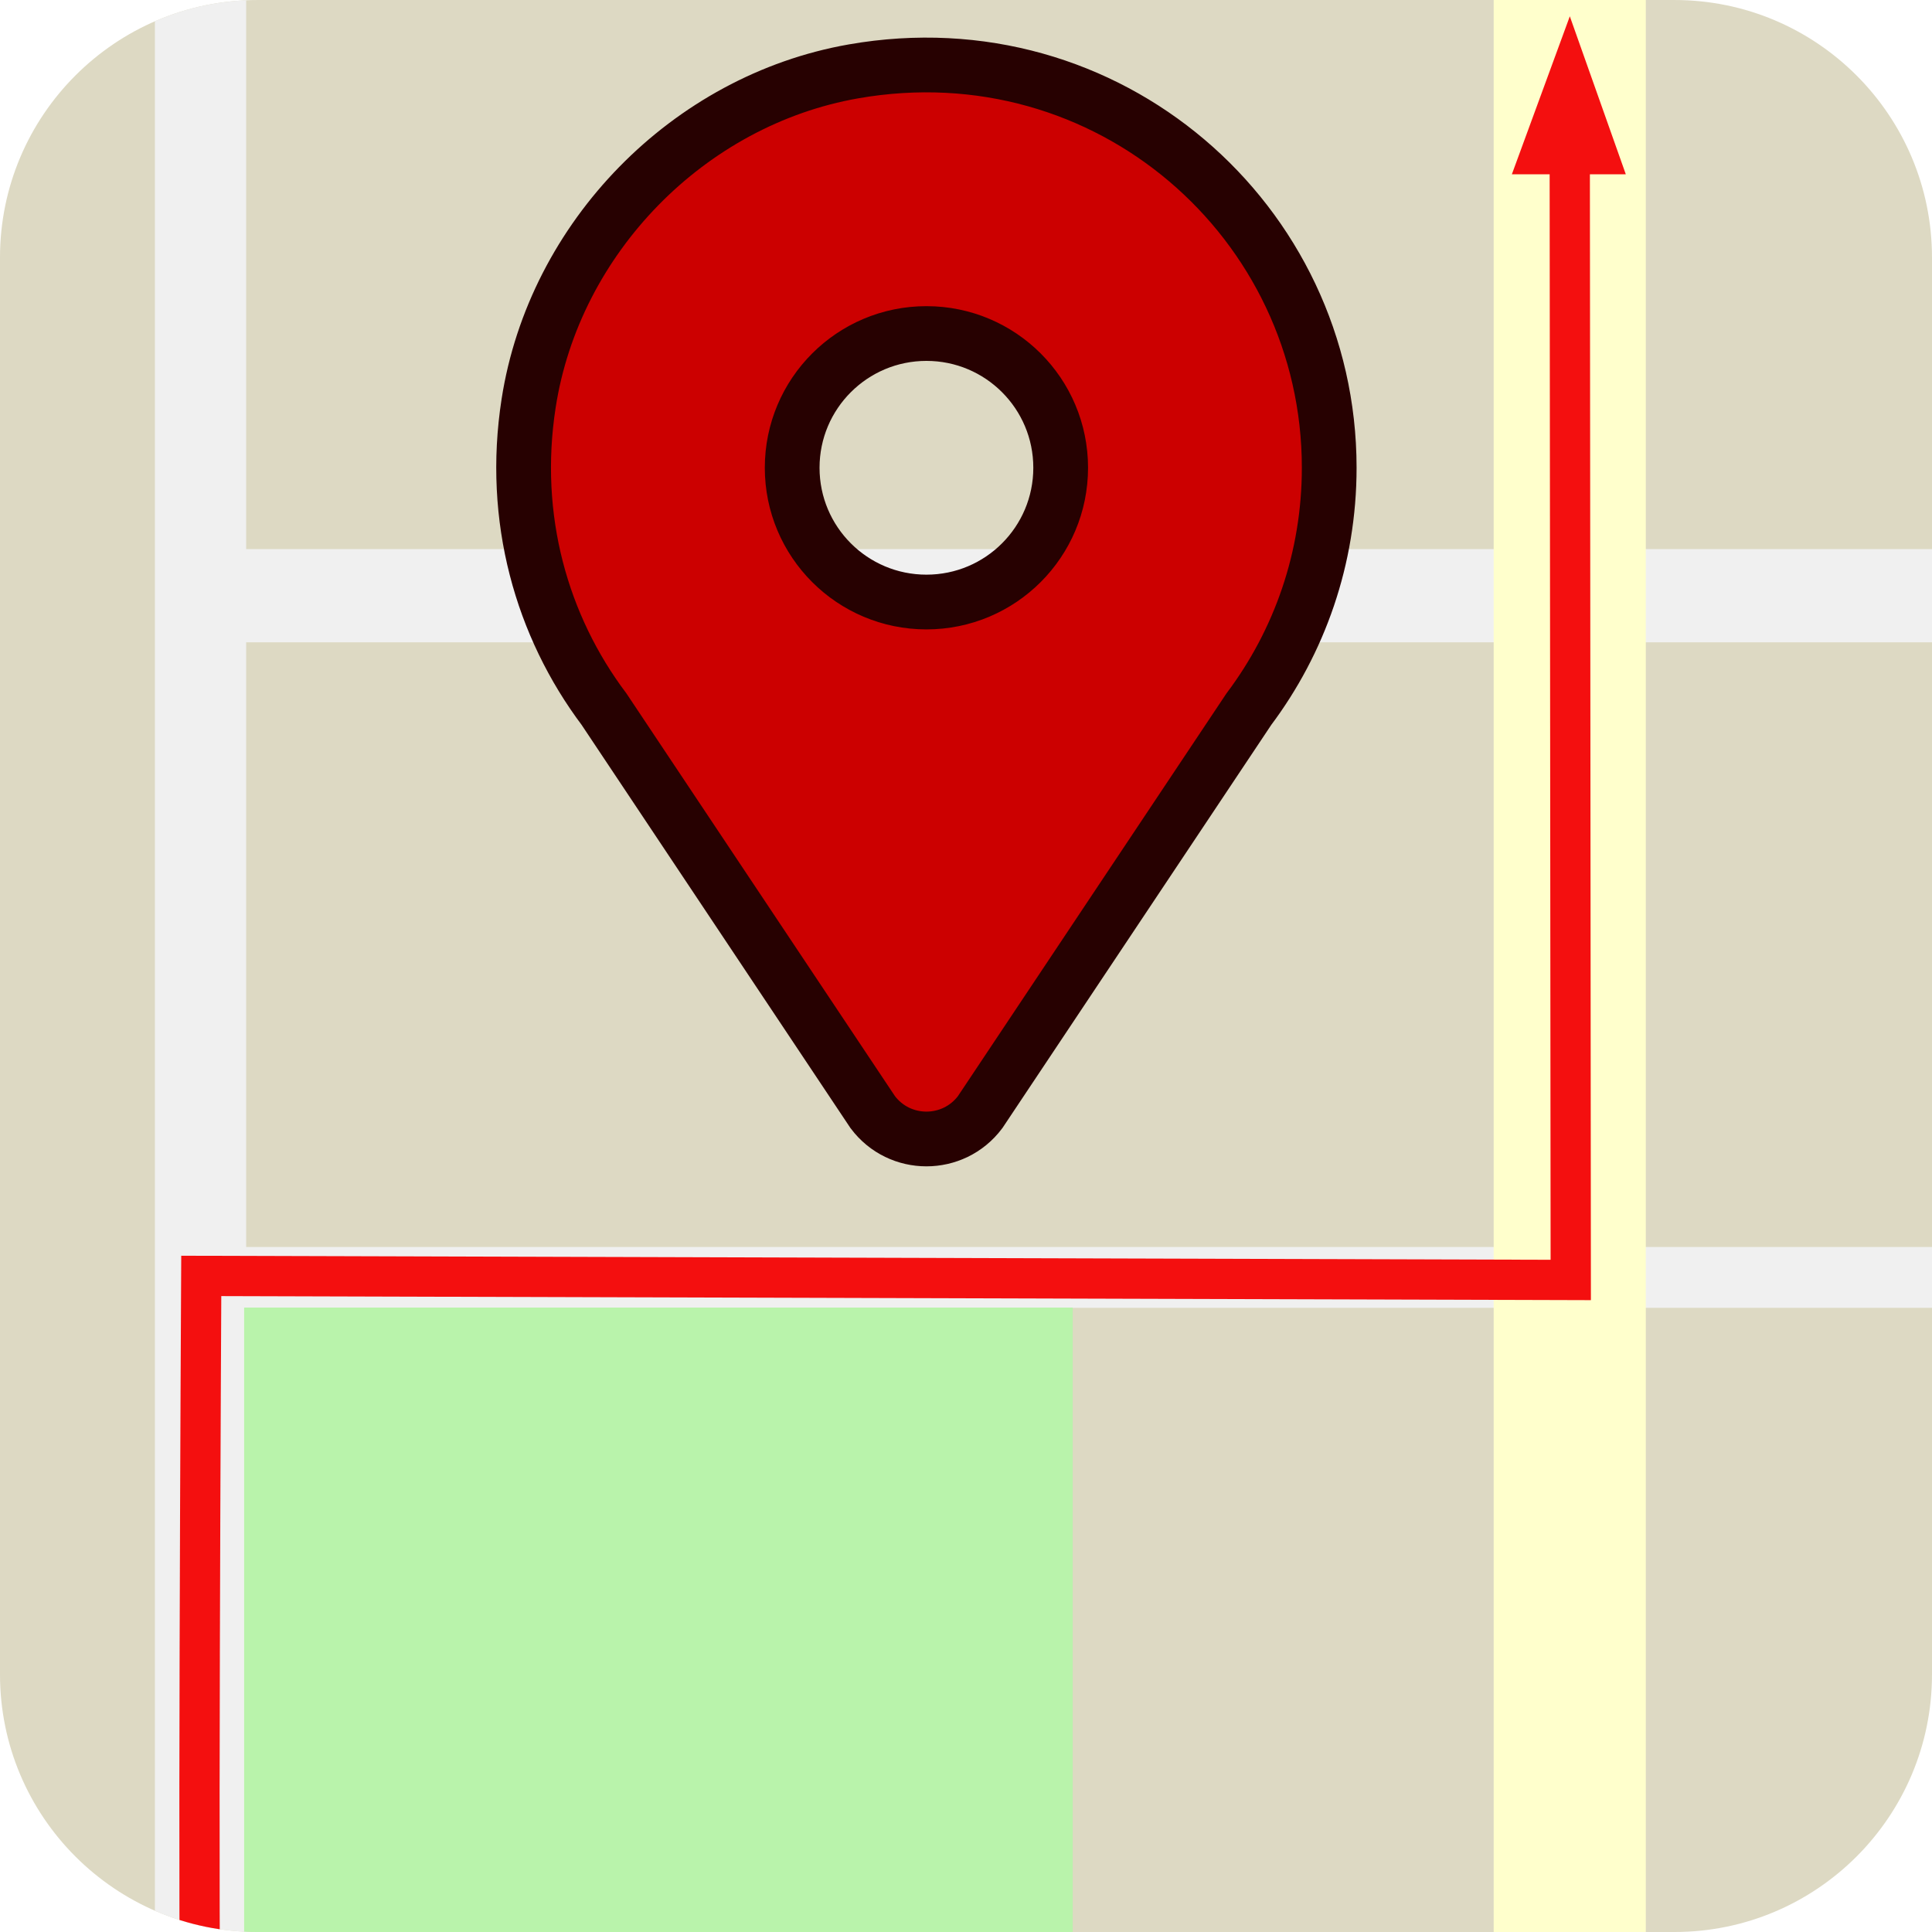
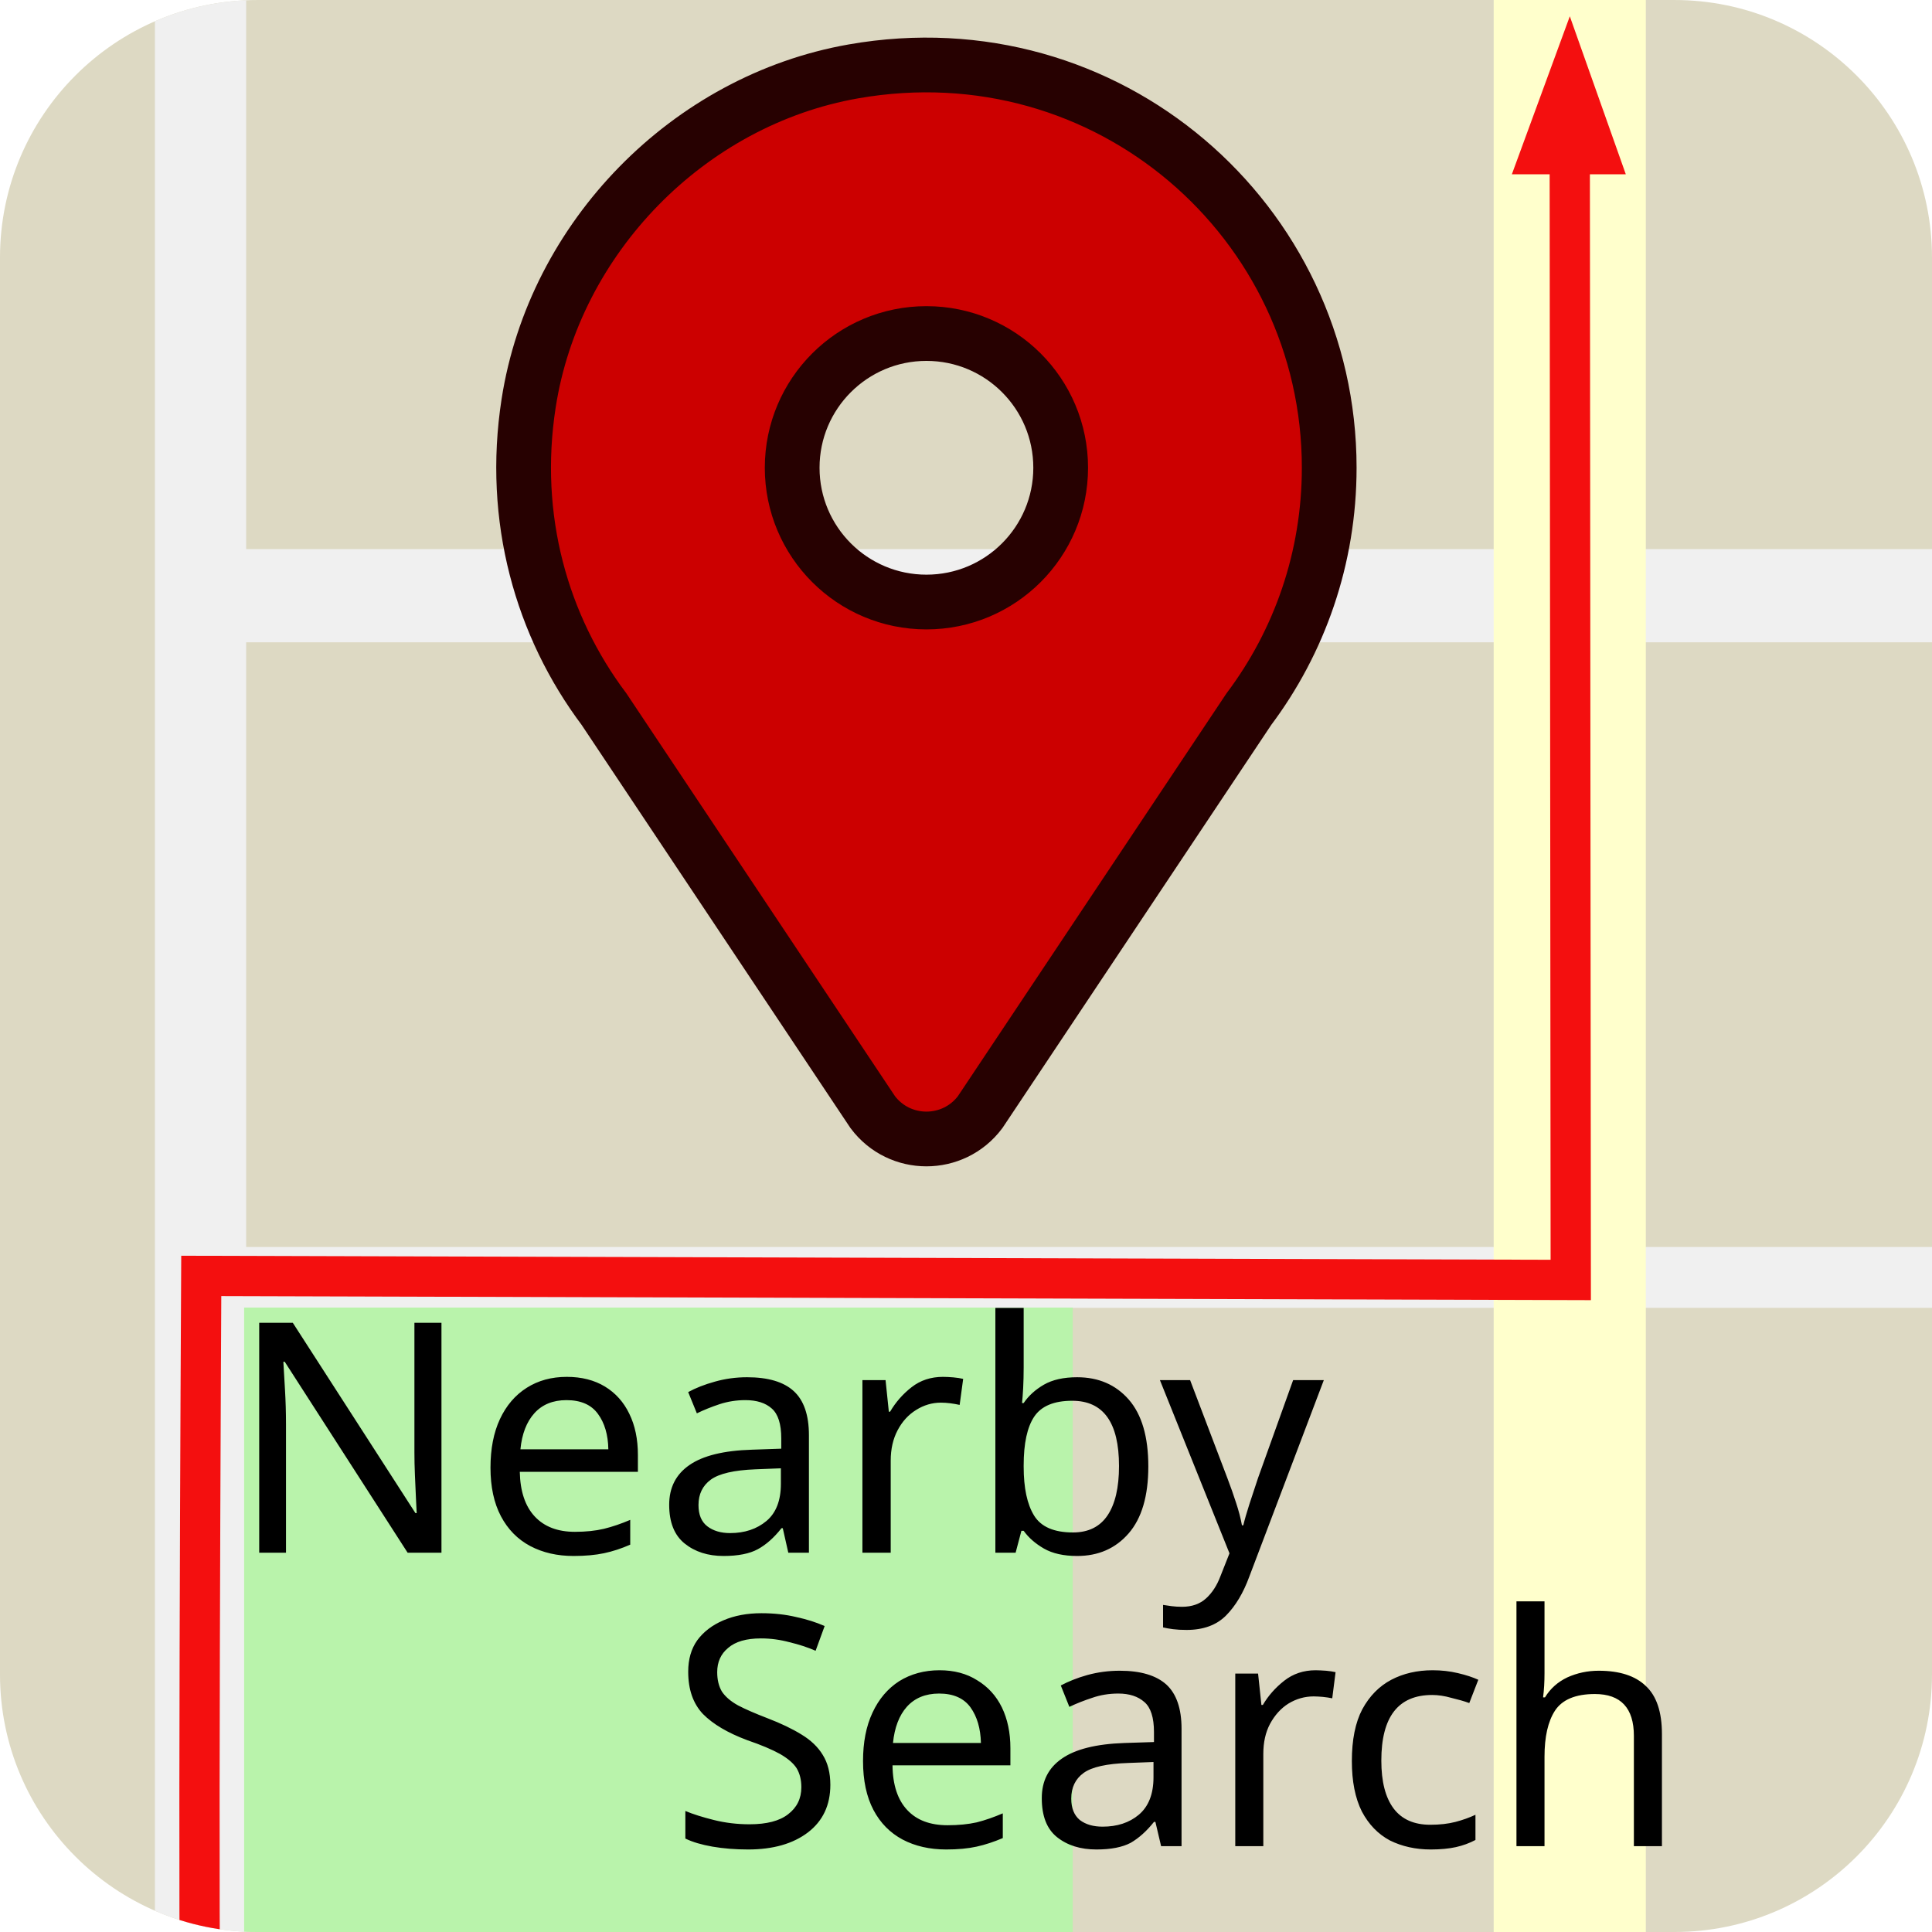
<svg xmlns="http://www.w3.org/2000/svg" width="240" height="240" viewBox="0 0 63.5 63.5" version="1.1" id="svg8">
  <defs id="defs2">
+     <rect x="26.326" y="158.683" width="193.833" height="69.768" id="rect3893" />
    <clipPath clipPathUnits="userSpaceOnUse" id="clipPath1480">
      <rect style="fill:#86521f;fill-opacity:1;stroke:none;stroke-width:1.323;stroke-miterlimit:4;stroke-dasharray:none;stroke-opacity:1" id="rect1482" width="63.5" height="63.5" x="12.095" y="140.896" ry="8.467" rx="8.467" />
    </clipPath>
  </defs>
  <g id="layer1" transform="translate(-12.09524,-140.8958)">
    <g id="g1474" clip-path="url(#clipPath1480)">
      <rect y="140.896" x="12.095" height="63.5" width="63.5" id="rect4538" style="fill:#ddd9c3;fill-opacity:1;stroke:none;stroke-width:0.636;stroke-linecap:butt;stroke-miterlimit:4;stroke-dasharray:none;stroke-opacity:1" />
      <path id="path4540" d="M 18.686,212.628 V 133.676" style="fill:#000000;fill-opacity:0;stroke:#f0f0f0;stroke-width:3;stroke-linecap:butt;stroke-linejoin:miter;stroke-miterlimit:4;stroke-dasharray:none;stroke-opacity:1" />
      <path id="path4542" d="M 19.061,182.881 H 88.845" style="fill:none;stroke:#f0f0f0;stroke-width:2;stroke-linecap:butt;stroke-linejoin:miter;stroke-miterlimit:4;stroke-dasharray:none;stroke-opacity:1" />
      <path id="path4546" d="M 19.239,160.475 H 81.883" style="fill:none;stroke:#f0f0f0;stroke-width:3.062;stroke-linecap:butt;stroke-linejoin:miter;stroke-miterlimit:4;stroke-dasharray:none;stroke-opacity:1" />
      <path id="path4544" d="M 63.689,136.53 V 212.73" style="fill:#ffffcc;fill-opacity:1;stroke:#ffffcc;stroke-width:5;stroke-linecap:butt;stroke-linejoin:miter;stroke-miterlimit:4;stroke-dasharray:none;stroke-opacity:1" />
      <rect y="183.873" x="20.119" height="22.67" width="27.235" id="rect4892" style="fill:#b9f3ab;fill-opacity:1;stroke:none;stroke-width:3.368;stroke-linecap:butt;stroke-miterlimit:4;stroke-dasharray:none;stroke-opacity:1" />
      <path id="path4914" d="M 18.71,207.835 C 18.578,207.306 18.71,182.832 18.71,182.832 L 63.722,182.965 63.689,145.824" style="fill:none;stroke:#f40f0f;stroke-width:1.323;stroke-linecap:butt;stroke-linejoin:miter;stroke-miterlimit:4;stroke-dasharray:none;stroke-opacity:1" />
      <path id="path4924" d="M 63.689,141.822 61.976,146.492 H 65.344 Z" style="fill:#f40f0f;fill-opacity:1;stroke:#f40f0f;stroke-width:0.265px;stroke-linecap:butt;stroke-linejoin:miter;stroke-opacity:1" />
      <path style="fill:#cc0000;fill-opacity:1;stroke:#270101;stroke-width:1.799;stroke-miterlimit:4;stroke-dasharray:none;stroke-opacity:1" d="M 40.147,143.242 C 34.723,144.193 30.313,148.709 29.47,154.15 28.883,157.934 29.9,161.477 31.948,164.204 L 40.78,177.449 C 41.662,178.625 43.427,178.625 44.31,177.449 L 53.142,164.204 C 54.801,161.994 55.783,159.247 55.783,156.268 55.783,148.173 48.513,141.775 40.147,143.242 Z M 42.545,160.683 C 40.109,160.683 38.132,158.708 38.132,156.27 38.132,153.832 40.109,151.858 42.545,151.858 44.983,151.858 46.957,153.832 46.957,156.27 46.957,158.708 44.981,160.683 42.545,160.683 Z" id="path4953" />
    </g>
+     <text xml:space="preserve" transform="matrix(0.2645833,0,0,0.2645833,12.62441,139.3083)" id="text3891" style="font-style:normal;font-weight:normal;font-size:40px;line-height:1.25;font-family:sans-serif;letter-spacing:0px;word-spacing:0px;white-space:pre;shape-inside:url(#rect3893);fill:#000000;fill-opacity:1;stroke:none">
+       <tspan x="26.326" y="198.879" id="tspan7713">Nearby
+ </tspan>
+     </text>
+     <text xml:space="preserve" style="font-style:normal;font-weight:normal;font-size:10.583px;line-height:1.25;font-family:sans-serif;letter-spacing:0px;word-spacing:0px;fill:#000000;fill-opacity:1;stroke:none;stroke-width:0.265" x="34.074" y="201.575" id="text6077">
+       <tspan id="tspan6075" style="stroke-width:0.265" x="34.074" y="201.575">Search</tspan>
+     </text>
  </g>
</svg>
